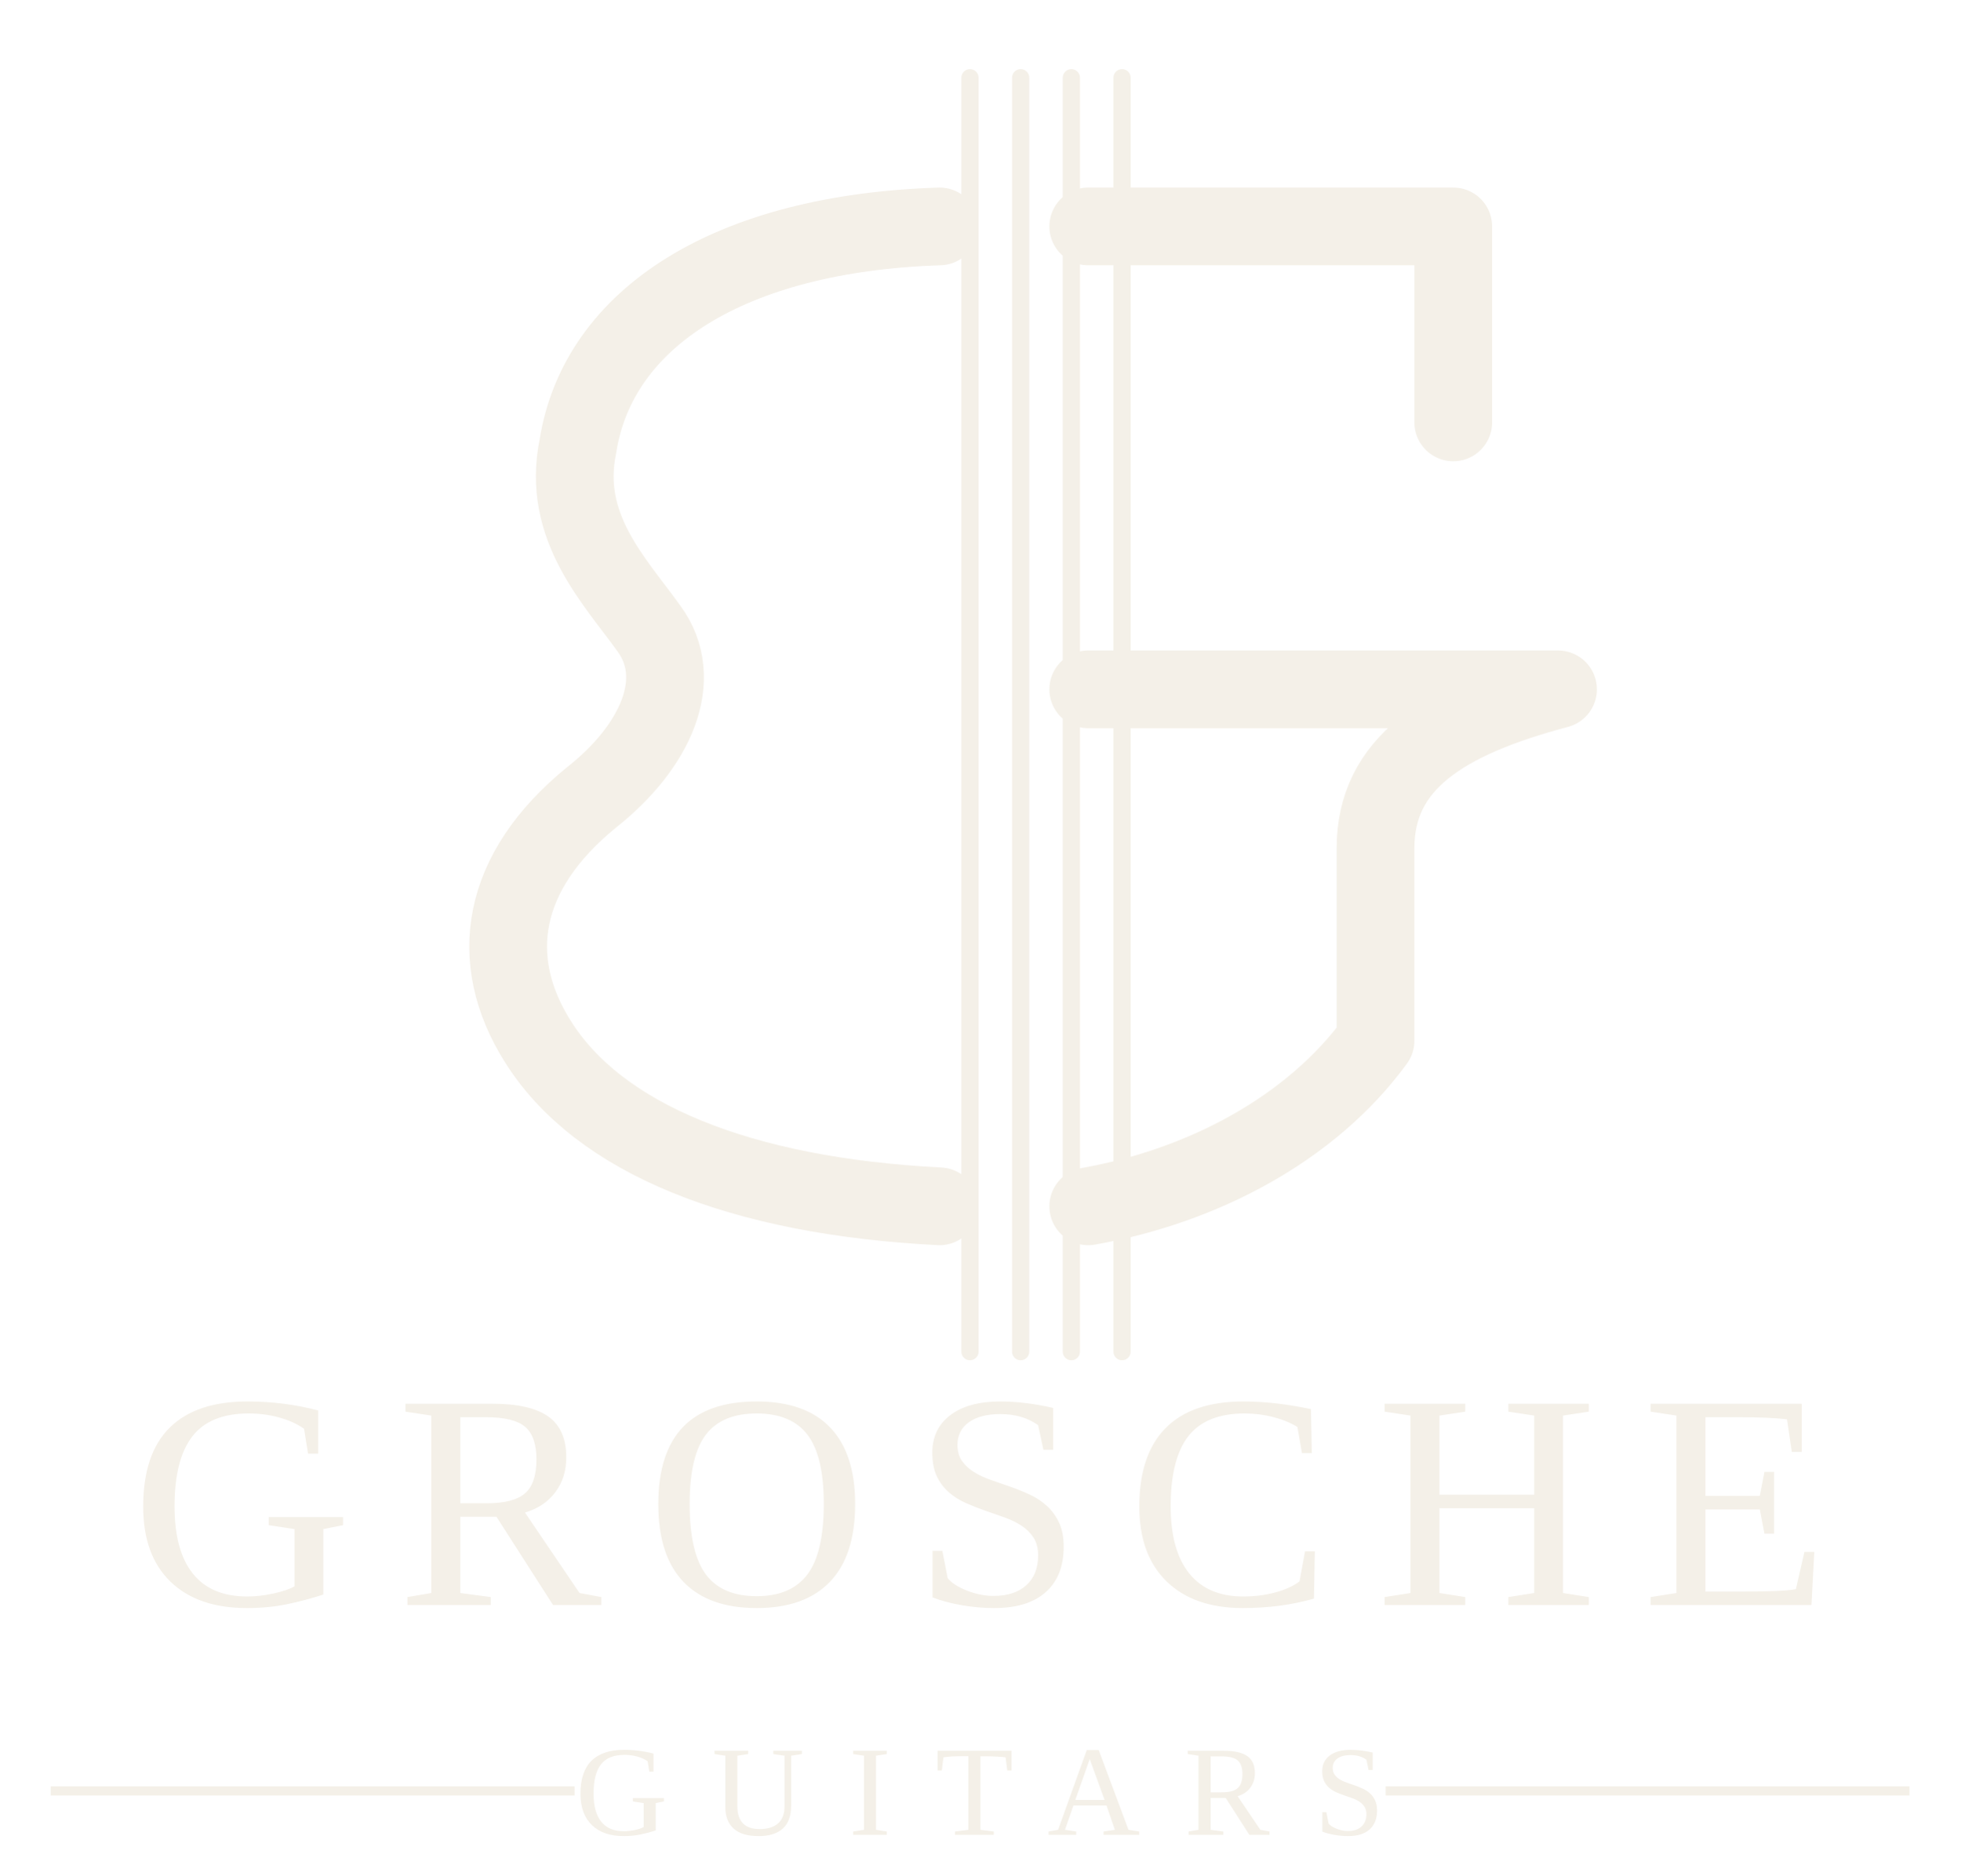
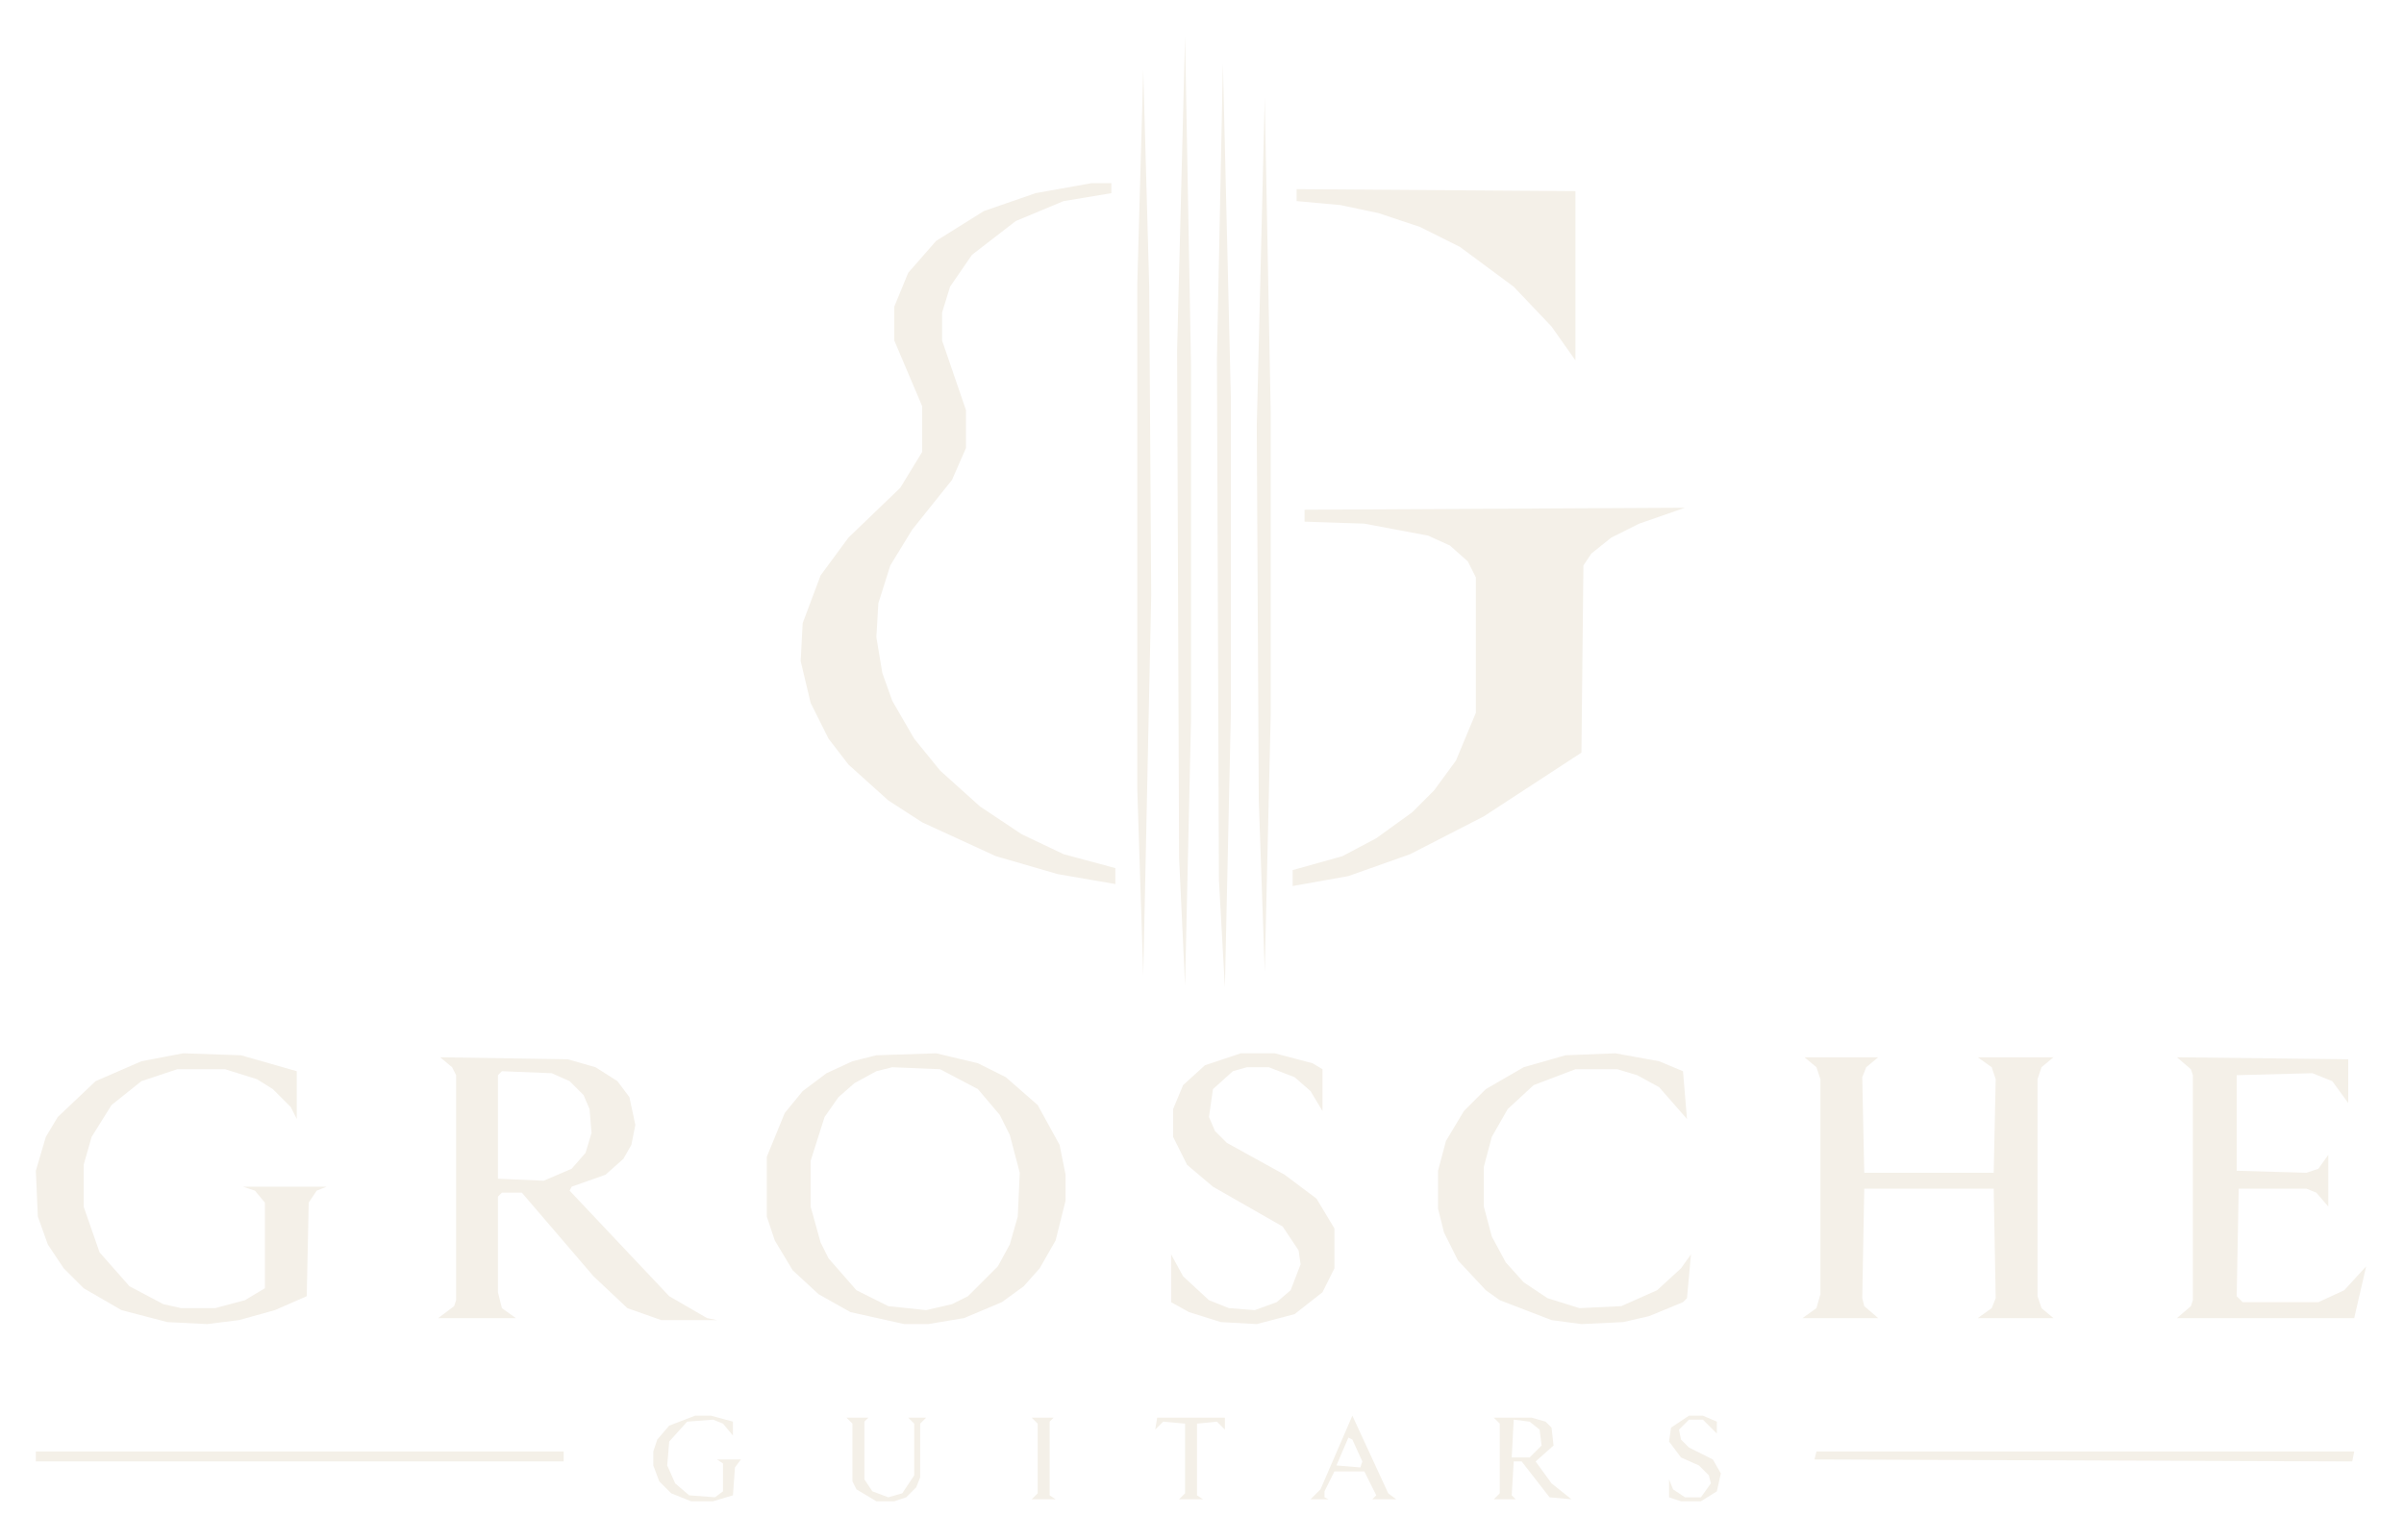
- <svg xmlns="http://www.w3.org/2000/svg" viewBox="160 25 580 555" role="img" aria-labelledby="title desc">
-   <g fill="none" stroke="#F4F0E8" stroke-linecap="round" stroke-linejoin="round">
-     <path stroke-width="23" d="M438 92     C376 94 337 119 331 157     C326 181 342 197 352 211     C363 226 354 246 335 261     C308 283 304 309 319 333     C337 362 379 379 438 382" />
-     <path stroke-width="23" d="M482 92 H590 V150" />
-     <path stroke-width="23" d="M482 229 H621     C587 238 567 251 567 276     V333     C548 359 516 376 482 382" />
-   </g>
-   <g fill="none" stroke="#F4F0E8" stroke-width="5.1" stroke-linecap="round">
-     <path d="M447 48 V425" />
-     <path d="M462 48 V425" />
-     <path d="M477 48 V425" />
-     <path d="M492 48 V425" />
-   </g>
-   <text x="450" y="500" text-anchor="middle" fill="#F4F0E8" font-family="Georgia, 'Times New Roman', serif" font-size="91" font-weight="normal" letter-spacing="13">GROSCHE</text>
-   <path d="M175 555 H330 M570 555 H725" stroke="#F4F0E8" stroke-width="2.7" fill="none" />
-   <text x="450" y="568" text-anchor="middle" fill="#F4F0E8" font-family="Georgia, 'Times New Roman', serif" font-size="38" letter-spacing="13">GUITARS</text>
+ <svg xmlns="http://www.w3.org/2000/svg" viewBox="168 85 1207 773" role="img" aria-labelledby="title desc">
+   <path d="M 1079,818 1349,819 1350,814 1080,814 Z M 186,814 186,819 451,819 451,814 Z M 918,797 921,800 921,835 918,838 929,838 927,836 928,819 932,819 946,837 957,838 947,830 939,819 948,811 947,802 944,799 937,797 Z M 928,798 936,799 941,803 942,811 936,817 927,817 Z M 749,797 748,803 752,799 763,800 763,835 760,838 772,838 769,836 769,800 779,799 783,803 783,797 Z M 686,797 689,800 689,835 686,838 698,838 695,836 695,799 697,797 Z M 593,797 596,800 596,829 598,833 608,839 617,839 623,837 628,832 630,827 630,800 633,797 624,797 627,800 627,826 621,835 614,837 606,834 602,828 602,799 604,797 Z M 1016,796 1007,802 1006,809 1012,817 1021,821 1026,826 1027,830 1022,837 1014,837 1008,833 1006,828 1006,837 1012,839 1022,839 1030,834 1032,825 1028,818 1016,812 1012,808 1011,803 1016,798 1023,798 1030,805 1030,799 1023,796 Z M 847,796 831,833 826,838 835,838 833,837 833,834 838,824 853,824 859,836 857,838 869,838 865,835 Z M 845,807 847,808 852,819 851,822 839,821 Z M 504,801 498,808 496,814 496,821 499,829 505,835 515,839 526,839 536,836 537,822 540,818 528,818 531,820 531,834 527,837 514,836 507,830 503,821 504,809 513,799 526,798 531,800 536,806 536,799 525,796 517,796 Z M 1261,616 1268,622 1269,625 1269,738 1268,741 1261,747 1350,747 1356,721 1345,733 1332,739 1294,739 1291,736 1292,682 1326,682 1331,684 1337,691 1337,693 1337,665 1332,672 1326,674 1291,673 1291,625 1329,624 1339,628 1347,639 1347,617 Z M 1074,616 1080,621 1082,627 1082,735 1080,742 1073,747 1111,747 1104,741 1103,737 1104,682 1169,682 1170,737 1168,742 1161,747 1199,747 1193,742 1191,736 1191,627 1193,621 1199,616 1161,616 1168,621 1170,627 1169,674 1104,674 1103,626 1105,621 1111,616 Z M 389,616 395,621 397,625 397,738 396,741 388,747 427,747 420,742 418,734 418,686 420,684 430,684 466,726 483,742 500,748 528,748 523,747 504,736 454,683 455,681 472,675 481,667 485,660 487,650 484,636 478,628 467,621 453,617 Z M 420,623 445,624 454,628 461,635 464,642 465,654 462,664 455,672 441,678 418,677 418,625 Z M 933,621 914,632 903,643 894,658 890,673 890,692 893,704 900,718 914,733 921,738 947,748 962,750 983,749 996,746 1013,739 1015,737 1017,715 1012,722 1000,733 982,741 961,742 945,737 933,729 924,719 917,706 913,691 913,671 917,656 925,642 938,630 959,622 980,622 990,625 1001,631 1015,647 1013,623 1001,618 979,614 954,615 Z M 808,614 791,614 773,620 762,630 757,642 757,656 764,670 777,681 812,701 820,713 821,720 816,733 809,739 798,743 785,742 775,738 762,726 756,715 756,739 765,744 781,749 799,750 818,745 832,734 838,722 838,702 829,687 813,675 784,659 778,653 775,646 777,632 787,623 794,621 805,621 818,626 826,633 832,643 832,622 827,619 Z M 583,624 571,633 562,644 553,666 553,696 557,708 566,723 579,735 595,744 622,750 634,750 652,747 671,739 682,731 690,722 698,708 703,688 703,675 700,660 689,640 673,626 659,619 638,614 608,615 596,618 Z M 616,621 640,622 659,632 670,645 675,655 680,674 679,696 675,710 669,721 654,736 646,740 633,743 614,741 598,733 584,717 580,709 575,691 575,668 582,646 589,636 597,629 608,623 Z M 216,628 197,646 191,656 186,673 187,696 192,710 200,722 210,732 229,743 252,749 272,750 288,748 306,743 322,736 323,689 327,683 332,681 290,681 296,683 301,689 301,732 291,738 276,742 259,742 250,740 233,731 218,714 210,691 210,670 214,656 224,640 239,628 257,622 281,622 297,627 305,632 314,641 317,647 317,623 289,615 260,614 239,618 Z M 1014,340 823,341 823,347 853,348 885,354 896,359 905,367 909,375 909,443 899,467 888,482 877,493 859,506 842,515 817,522 817,530 845,525 876,514 913,495 962,463 963,369 967,363 977,355 991,348 Z M 819,180 819,186 841,188 860,192 881,199 901,209 928,229 947,249 959,266 959,181 Z M 716,177 688,182 662,191 638,206 624,222 617,239 617,256 631,289 631,312 620,330 594,355 580,374 571,398 570,417 575,438 584,456 594,469 614,487 631,498 668,515 699,524 728,529 728,521 702,514 681,504 660,490 640,472 627,456 616,437 611,423 608,405 609,388 615,369 626,351 646,326 653,310 653,291 641,256 641,242 645,229 656,213 678,196 702,186 726,182 726,177 Z M 803,134 799,299 800,487 803,573 806,444 806,292 Z M 742,120 739,228 739,481 742,575 746,384 745,229 Z M 782,117 779,265 780,527 783,581 786,443 786,285 Z M 763,103 759,261 760,516 763,580 766,446 766,269 Z" fill="#f4f0e8" fill-rule="evenodd" clip-rule="evenodd" />
</svg>
